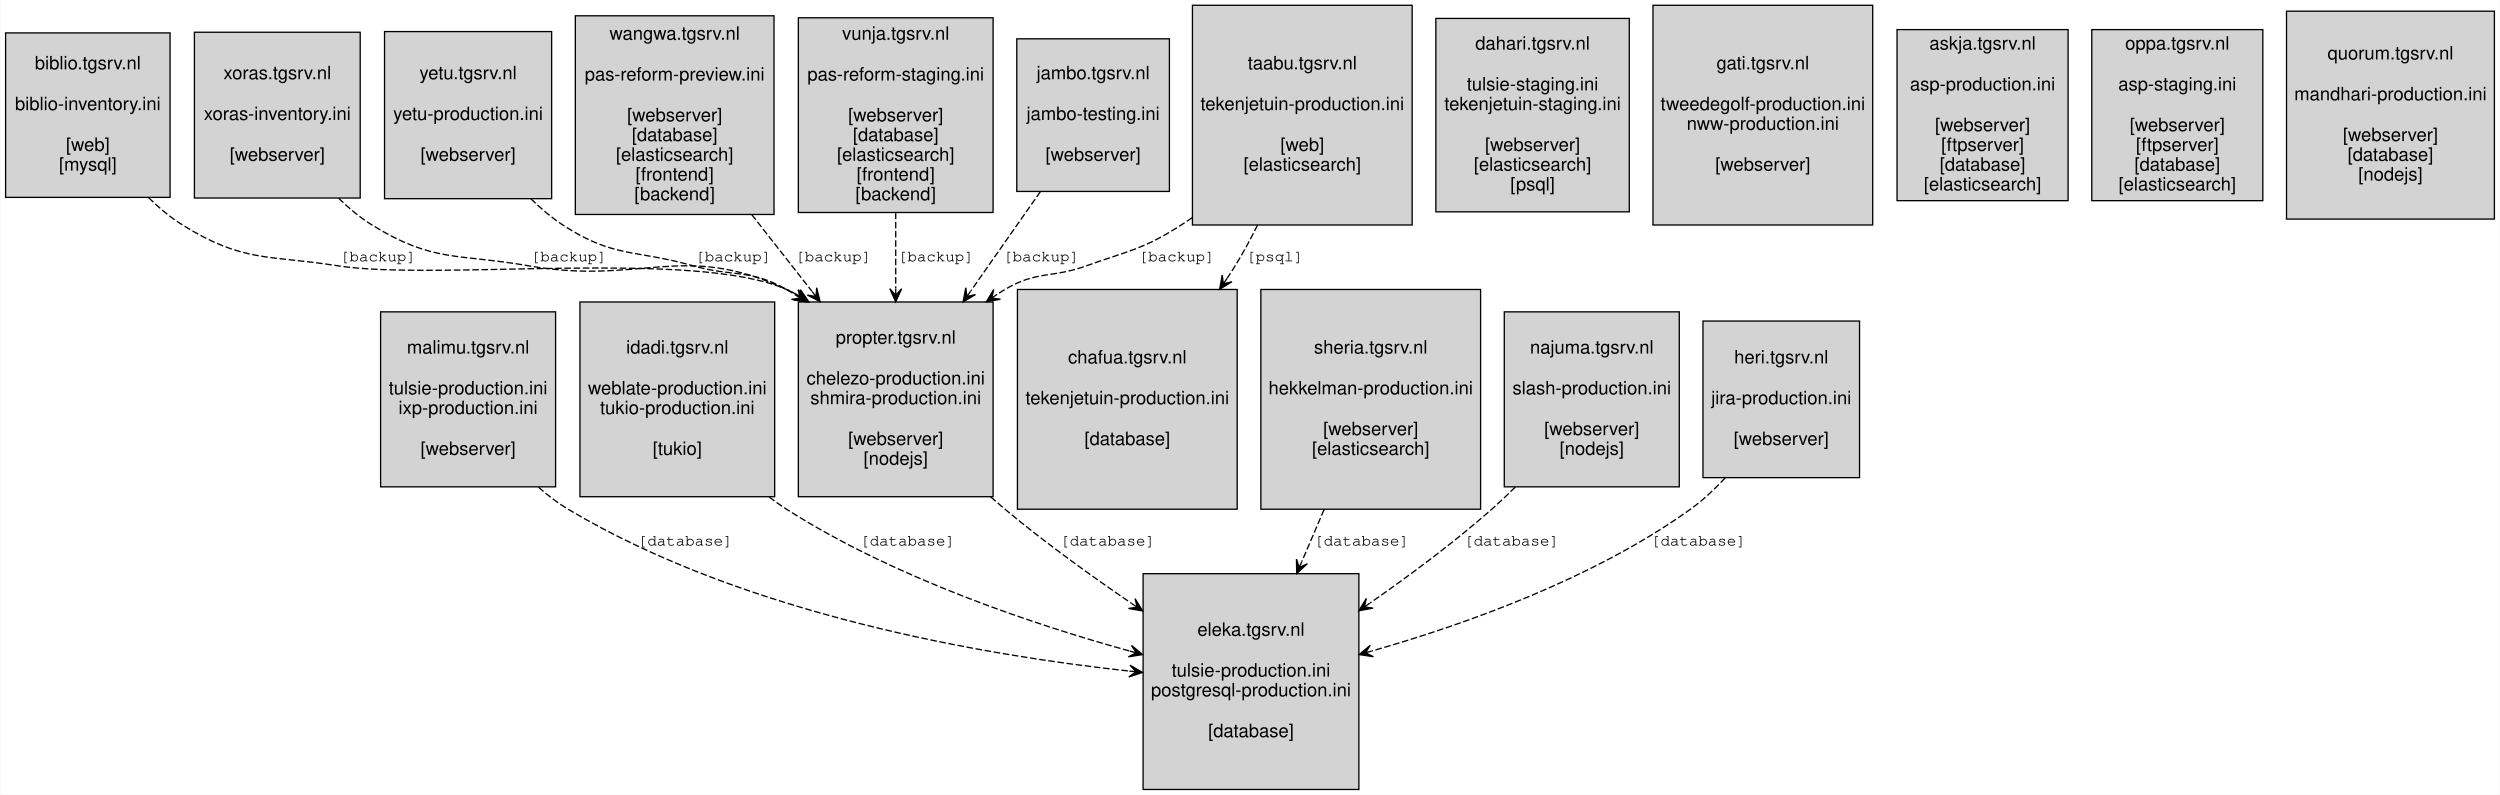
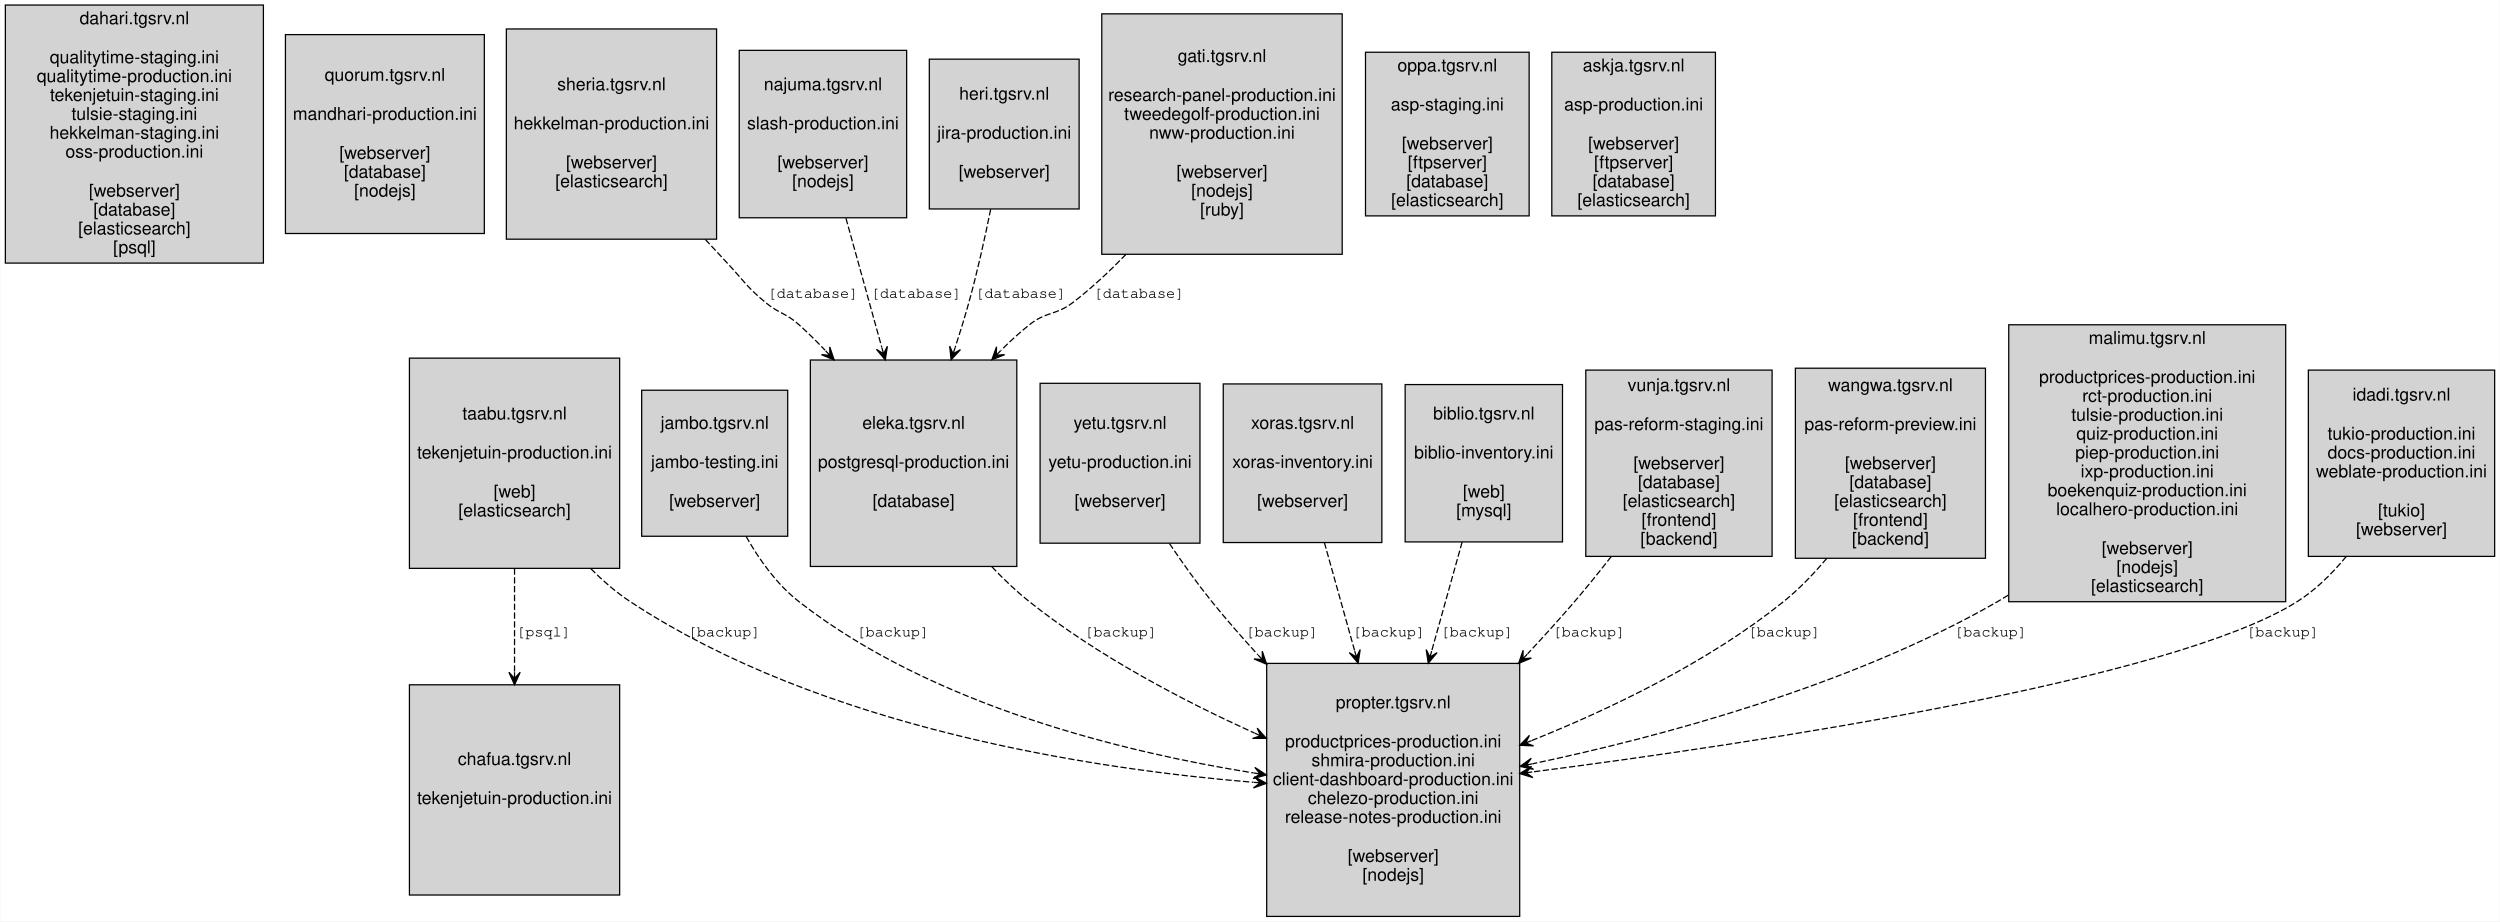
- <svg xmlns="http://www.w3.org/2000/svg" width="1900pt" height="604pt" viewBox="0.00 0.00 1899.50 604.00">
-   <g id="graph0" class="graph" transform="scale(1 1) rotate(0) translate(4 600)">
-     <polygon fill="white" stroke="none" points="-4,4 -4,-600 1895.5,-600 1895.5,4 -4,4" />
+ <svg xmlns="http://www.w3.org/2000/svg" width="1986pt" height="732pt" viewBox="0.00 0.00 1985.50 732.00">
+   <g id="graph0" class="graph" transform="scale(1 1) rotate(0) translate(4 728)">
+     <polygon fill="white" stroke="none" points="-4,4 -4,-728 1981.5,-728 1981.5,4 -4,4" />
    <g id="node1" class="node">
-       <polygon fill="lightgray" stroke="black" points="418,-363 285,-363 285,-230 418,-230 418,-363" />
-       <text text-anchor="middle" x="351.5" y="-331.3" font-family="Helvetica,sans-Serif" font-size="14.00">malimu.tgsrv.nl</text>
-       <text text-anchor="middle" x="351.5" y="-300.3" font-family="Helvetica,sans-Serif" font-size="14.00">tulsie-production.ini</text>
-       <text text-anchor="middle" x="351.5" y="-285.3" font-family="Helvetica,sans-Serif" font-size="14.00">ixp-production.ini</text>
-       <text text-anchor="middle" x="351.5" y="-254.3" font-family="Helvetica,sans-Serif" font-size="14.00">[webserver]</text>
+       <polygon fill="lightgray" stroke="black" points="205,-724 1.42109e-14,-724 1.42109e-14,-519 205,-519 205,-724" />
+       <text text-anchor="middle" x="102.5" y="-708.8" font-family="Helvetica,sans-Serif" font-size="14.00">dahari.tgsrv.nl</text>
+       <text text-anchor="middle" x="102.5" y="-677.8" font-family="Helvetica,sans-Serif" font-size="14.00">qualitytime-staging.ini</text>
+       <text text-anchor="middle" x="102.5" y="-662.8" font-family="Helvetica,sans-Serif" font-size="14.00">qualitytime-production.ini</text>
+       <text text-anchor="middle" x="102.5" y="-647.8" font-family="Helvetica,sans-Serif" font-size="14.00">tekenjetuin-staging.ini</text>
+       <text text-anchor="middle" x="102.5" y="-632.8" font-family="Helvetica,sans-Serif" font-size="14.00">tulsie-staging.ini</text>
+       <text text-anchor="middle" x="102.5" y="-617.8" font-family="Helvetica,sans-Serif" font-size="14.00">hekkelman-staging.ini</text>
+       <text text-anchor="middle" x="102.5" y="-602.8" font-family="Helvetica,sans-Serif" font-size="14.00">oss-production.ini</text>
+       <text text-anchor="middle" x="102.5" y="-571.8" font-family="Helvetica,sans-Serif" font-size="14.00">[webserver]</text>
+       <text text-anchor="middle" x="102.5" y="-556.8" font-family="Helvetica,sans-Serif" font-size="14.00">[database]</text>
+       <text text-anchor="middle" x="102.5" y="-541.8" font-family="Helvetica,sans-Serif" font-size="14.00">[elasticsearch]</text>
+       <text text-anchor="middle" x="102.5" y="-526.8" font-family="Helvetica,sans-Serif" font-size="14.00">[psql]</text>
    </g>
    <g id="node2" class="node">
-       <polygon fill="lightgray" stroke="black" points="1028.5,-164 864.5,-164 864.5,-0 1028.5,-0 1028.5,-164" />
-       <text text-anchor="middle" x="946.5" y="-116.8" font-family="Helvetica,sans-Serif" font-size="14.00">eleka.tgsrv.nl</text>
-       <text text-anchor="middle" x="946.5" y="-85.8" font-family="Helvetica,sans-Serif" font-size="14.00">tulsie-production.ini</text>
-       <text text-anchor="middle" x="946.5" y="-70.8" font-family="Helvetica,sans-Serif" font-size="14.00">postgresql-production.ini</text>
-       <text text-anchor="middle" x="946.5" y="-39.8" font-family="Helvetica,sans-Serif" font-size="14.00">[database]</text>
+       <polygon fill="lightgray" stroke="black" points="380.5,-700.5 222.5,-700.5 222.5,-542.5 380.5,-542.5 380.5,-700.5" />
+       <text text-anchor="middle" x="301.5" y="-663.8" font-family="Helvetica,sans-Serif" font-size="14.00">quorum.tgsrv.nl</text>
+       <text text-anchor="middle" x="301.5" y="-632.8" font-family="Helvetica,sans-Serif" font-size="14.00">mandhari-production.ini</text>
+       <text text-anchor="middle" x="301.5" y="-601.8" font-family="Helvetica,sans-Serif" font-size="14.00">[webserver]</text>
+       <text text-anchor="middle" x="301.5" y="-586.8" font-family="Helvetica,sans-Serif" font-size="14.00">[database]</text>
+       <text text-anchor="middle" x="301.5" y="-571.8" font-family="Helvetica,sans-Serif" font-size="14.00">[nodejs]</text>
+     </g>
+     <g id="node3" class="node">
+       <polygon fill="lightgray" stroke="black" points="1811.5,-470 1591.5,-470 1591.5,-250 1811.5,-250 1811.5,-470" />
+       <text text-anchor="middle" x="1701.5" y="-454.8" font-family="Helvetica,sans-Serif" font-size="14.00">malimu.tgsrv.nl</text>
+       <text text-anchor="middle" x="1701.5" y="-423.8" font-family="Helvetica,sans-Serif" font-size="14.00">productprices-production.ini</text>
+       <text text-anchor="middle" x="1701.5" y="-408.8" font-family="Helvetica,sans-Serif" font-size="14.00">rct-production.ini</text>
+       <text text-anchor="middle" x="1701.5" y="-393.8" font-family="Helvetica,sans-Serif" font-size="14.00">tulsie-production.ini</text>
+       <text text-anchor="middle" x="1701.5" y="-378.8" font-family="Helvetica,sans-Serif" font-size="14.00">quiz-production.ini</text>
+       <text text-anchor="middle" x="1701.5" y="-363.8" font-family="Helvetica,sans-Serif" font-size="14.00">piep-production.ini</text>
+       <text text-anchor="middle" x="1701.5" y="-348.8" font-family="Helvetica,sans-Serif" font-size="14.00">ixp-production.ini</text>
+       <text text-anchor="middle" x="1701.5" y="-333.8" font-family="Helvetica,sans-Serif" font-size="14.00">boekenquiz-production.ini</text>
+       <text text-anchor="middle" x="1701.5" y="-318.8" font-family="Helvetica,sans-Serif" font-size="14.00">localhero-production.ini</text>
+       <text text-anchor="middle" x="1701.5" y="-287.8" font-family="Helvetica,sans-Serif" font-size="14.00">[webserver]</text>
+       <text text-anchor="middle" x="1701.5" y="-272.8" font-family="Helvetica,sans-Serif" font-size="14.00">[nodejs]</text>
+       <text text-anchor="middle" x="1701.5" y="-257.8" font-family="Helvetica,sans-Serif" font-size="14.00">[elasticsearch]</text>
+     </g>
+     <g id="node4" class="node">
+       <polygon fill="lightgray" stroke="black" points="1203,-201 1002,-201 1002,-0 1203,-0 1203,-201" />
+       <text text-anchor="middle" x="1102.5" y="-165.3" font-family="Helvetica,sans-Serif" font-size="14.00">propter.tgsrv.nl</text>
+       <text text-anchor="middle" x="1102.5" y="-134.3" font-family="Helvetica,sans-Serif" font-size="14.00">productprices-production.ini</text>
+       <text text-anchor="middle" x="1102.5" y="-119.3" font-family="Helvetica,sans-Serif" font-size="14.00">shmira-production.ini</text>
+       <text text-anchor="middle" x="1102.5" y="-104.3" font-family="Helvetica,sans-Serif" font-size="14.00">client-dashboard-production.ini</text>
+       <text text-anchor="middle" x="1102.5" y="-89.3" font-family="Helvetica,sans-Serif" font-size="14.00">chelezo-production.ini</text>
+       <text text-anchor="middle" x="1102.5" y="-74.3" font-family="Helvetica,sans-Serif" font-size="14.00">release-notes-production.ini</text>
+       <text text-anchor="middle" x="1102.5" y="-43.3" font-family="Helvetica,sans-Serif" font-size="14.00">[webserver]</text>
+       <text text-anchor="middle" x="1102.5" y="-28.3" font-family="Helvetica,sans-Serif" font-size="14.00">[nodejs]</text>
    </g>
    <g id="edge1" class="edge">
-       <path fill="none" stroke="black" stroke-dasharray="5,2" d="M405.036,-229.693C412.102,-223.434 419.638,-217.687 427.5,-213 562.316,-132.625 745.275,-101.716 854.087,-89.99" />
-       <polygon fill="black" stroke="black" points="864.057,-88.947 854.58,-94.463 859.085,-89.468 854.112,-89.988 854.112,-89.988 854.112,-89.988 859.085,-89.468 853.643,-85.512 864.057,-88.947 864.057,-88.947" />
-       <text text-anchor="middle" x="516.5" y="-185.4" font-family="Courier,monospace" font-size="12.00">[database]</text>
-     </g>
-     <g id="node3" class="node">
-       <polygon fill="lightgray" stroke="black" points="1234,-586 1087,-586 1087,-439 1234,-439 1234,-586" />
-       <text text-anchor="middle" x="1160.5" y="-562.3" font-family="Helvetica,sans-Serif" font-size="14.00">dahari.tgsrv.nl</text>
-       <text text-anchor="middle" x="1160.5" y="-531.3" font-family="Helvetica,sans-Serif" font-size="14.00">tulsie-staging.ini</text>
-       <text text-anchor="middle" x="1160.5" y="-516.3" font-family="Helvetica,sans-Serif" font-size="14.00">tekenjetuin-staging.ini</text>
-       <text text-anchor="middle" x="1160.5" y="-485.3" font-family="Helvetica,sans-Serif" font-size="14.00">[webserver]</text>
-       <text text-anchor="middle" x="1160.5" y="-470.3" font-family="Helvetica,sans-Serif" font-size="14.00">[elasticsearch]</text>
-       <text text-anchor="middle" x="1160.5" y="-455.3" font-family="Helvetica,sans-Serif" font-size="14.00">[psql]</text>
-     </g>
-     <g id="node4" class="node">
-       <polygon fill="lightgray" stroke="black" points="584.5,-370.5 436.5,-370.5 436.5,-222.5 584.5,-222.5 584.5,-370.5" />
-       <text text-anchor="middle" x="510.5" y="-331.3" font-family="Helvetica,sans-Serif" font-size="14.00">idadi.tgsrv.nl</text>
-       <text text-anchor="middle" x="510.5" y="-300.3" font-family="Helvetica,sans-Serif" font-size="14.00">weblate-production.ini</text>
-       <text text-anchor="middle" x="510.5" y="-285.3" font-family="Helvetica,sans-Serif" font-size="14.00">tukio-production.ini</text>
-       <text text-anchor="middle" x="510.5" y="-254.3" font-family="Helvetica,sans-Serif" font-size="14.00">[tukio]</text>
+       <path fill="none" stroke="black" stroke-dasharray="5,2" d="M1591.21,-255.255C1588.32,-253.428 1585.42,-251.673 1582.5,-250 1465.34,-182.792 1314.3,-142.558 1213.23,-121.254" />
+       <polygon fill="black" stroke="black" points="1203.3,-119.189 1214.01,-116.82 1208.2,-120.207 1213.09,-121.226 1213.09,-121.226 1213.09,-121.226 1208.2,-120.207 1212.17,-125.632 1203.3,-119.189 1203.3,-119.189" />
+       <text text-anchor="middle" x="1577" y="-222.4" font-family="Courier,monospace" font-size="12.00">[backup]</text>
+     </g>
+     <g id="node5" class="node">
+       <polygon fill="lightgray" stroke="black" points="1977.5,-434 1829.5,-434 1829.5,-286 1977.5,-286 1977.5,-434" />
+       <text text-anchor="middle" x="1903.5" y="-409.8" font-family="Helvetica,sans-Serif" font-size="14.00">idadi.tgsrv.nl</text>
+       <text text-anchor="middle" x="1903.5" y="-378.8" font-family="Helvetica,sans-Serif" font-size="14.00">tukio-production.ini</text>
+       <text text-anchor="middle" x="1903.5" y="-363.8" font-family="Helvetica,sans-Serif" font-size="14.00">docs-production.ini</text>
+       <text text-anchor="middle" x="1903.5" y="-348.8" font-family="Helvetica,sans-Serif" font-size="14.00">weblate-production.ini</text>
+       <text text-anchor="middle" x="1903.5" y="-317.8" font-family="Helvetica,sans-Serif" font-size="14.00">[tukio]</text>
+       <text text-anchor="middle" x="1903.5" y="-302.8" font-family="Helvetica,sans-Serif" font-size="14.00">[webserver]</text>
    </g>
    <g id="edge2" class="edge">
-       <path fill="none" stroke="black" stroke-dasharray="5,2" d="M580.32,-222.257C584.64,-218.954 589.046,-215.84 593.5,-213 674.923,-161.084 780.05,-125.771 854.337,-105.201" />
-       <polygon fill="black" stroke="black" points="864.151,-102.52 855.691,-109.497 859.328,-103.838 854.505,-105.156 854.505,-105.156 854.505,-105.156 859.328,-103.838 853.319,-100.815 864.151,-102.52 864.151,-102.52" />
-       <text text-anchor="middle" x="685.5" y="-185.4" font-family="Courier,monospace" font-size="12.00">[database]</text>
-     </g>
-     <g id="node5" class="node">
-       <polygon fill="lightgray" stroke="black" points="750.5,-370.5 602.5,-370.5 602.5,-222.5 750.5,-222.5 750.5,-370.5" />
-       <text text-anchor="middle" x="676.5" y="-338.8" font-family="Helvetica,sans-Serif" font-size="14.00">propter.tgsrv.nl</text>
-       <text text-anchor="middle" x="676.5" y="-307.8" font-family="Helvetica,sans-Serif" font-size="14.00">chelezo-production.ini</text>
-       <text text-anchor="middle" x="676.5" y="-292.8" font-family="Helvetica,sans-Serif" font-size="14.00">shmira-production.ini</text>
-       <text text-anchor="middle" x="676.5" y="-261.8" font-family="Helvetica,sans-Serif" font-size="14.00">[webserver]</text>
-       <text text-anchor="middle" x="676.5" y="-246.8" font-family="Helvetica,sans-Serif" font-size="14.00">[nodejs]</text>
+       <path fill="none" stroke="black" stroke-dasharray="5,2" d="M1859.65,-285.999C1848.43,-272.267 1835.29,-259.316 1820.5,-250 1720.58,-187.082 1388.4,-137.366 1213.07,-114.762" />
+       <polygon fill="black" stroke="black" points="1203.04,-113.476 1213.53,-110.284 1208,-114.112 1212.96,-114.748 1212.96,-114.748 1212.96,-114.748 1208,-114.112 1212.39,-119.211 1203.04,-113.476 1203.04,-113.476" />
+       <text text-anchor="middle" x="1809" y="-222.4" font-family="Courier,monospace" font-size="12.00">[backup]</text>
+     </g>
+     <g id="node6" class="node">
+       <polygon fill="lightgray" stroke="black" points="621.5,-418 505.5,-418 505.5,-302 621.5,-302 621.5,-418" />
+       <text text-anchor="middle" x="563.5" y="-387.3" font-family="Helvetica,sans-Serif" font-size="14.00">jambo.tgsrv.nl</text>
+       <text text-anchor="middle" x="563.5" y="-356.3" font-family="Helvetica,sans-Serif" font-size="14.00">jambo-testing.ini</text>
+       <text text-anchor="middle" x="563.5" y="-325.3" font-family="Helvetica,sans-Serif" font-size="14.00">[webserver]</text>
    </g>
    <g id="edge3" class="edge">
-       <path fill="none" stroke="black" stroke-dasharray="5,2" d="M748.691,-222.314C752.296,-219.113 755.911,-215.992 759.5,-213 789.609,-187.899 824.443,-162.743 855.827,-141.339" />
-       <polygon fill="black" stroke="black" points="864.152,-135.693 858.401,-145.03 860.014,-138.499 855.876,-141.306 855.876,-141.306 855.876,-141.306 860.014,-138.499 853.35,-137.581 864.152,-135.693 864.152,-135.693" />
-       <text text-anchor="middle" x="837.5" y="-185.4" font-family="Courier,monospace" font-size="12.00">[database]</text>
-     </g>
-     <g id="node6" class="node">
-       <polygon fill="lightgray" stroke="black" points="125,-575 7.10543e-15,-575 7.10543e-15,-450 125,-450 125,-575" />
-       <text text-anchor="middle" x="62.5" y="-547.3" font-family="Helvetica,sans-Serif" font-size="14.00">biblio.tgsrv.nl</text>
-       <text text-anchor="middle" x="62.5" y="-516.3" font-family="Helvetica,sans-Serif" font-size="14.00">biblio-inventory.ini</text>
-       <text text-anchor="middle" x="62.5" y="-485.3" font-family="Helvetica,sans-Serif" font-size="14.00">[web]</text>
-       <text text-anchor="middle" x="62.5" y="-470.3" font-family="Helvetica,sans-Serif" font-size="14.00">[mysql]</text>
+       <path fill="none" stroke="black" stroke-dasharray="5,2" d="M588.462,-301.835C599.068,-283.082 613.07,-263.59 630.5,-250 736.384,-167.443 888.913,-130.34 991.664,-113.962" />
+       <polygon fill="black" stroke="black" points="1001.76,-112.394 992.568,-118.376 996.818,-113.162 991.878,-113.929 991.878,-113.929 991.878,-113.929 996.818,-113.162 991.187,-109.482 1001.76,-112.394 1001.76,-112.394" />
+       <text text-anchor="middle" x="705" y="-222.4" font-family="Courier,monospace" font-size="12.00">[backup]</text>
+     </g>
+     <g id="node7" class="node">
+       <polygon fill="lightgray" stroke="black" points="803.5,-442 639.5,-442 639.5,-278 803.5,-278 803.5,-442" />
+       <text text-anchor="middle" x="721.5" y="-387.3" font-family="Helvetica,sans-Serif" font-size="14.00">eleka.tgsrv.nl</text>
+       <text text-anchor="middle" x="721.5" y="-356.3" font-family="Helvetica,sans-Serif" font-size="14.00">postgresql-production.ini</text>
+       <text text-anchor="middle" x="721.5" y="-325.3" font-family="Helvetica,sans-Serif" font-size="14.00">[database]</text>
    </g>
    <g id="edge4" class="edge">
-       <path fill="none" stroke="black" stroke-dasharray="5,2" d="M108.687,-449.801C116.613,-441.968 125.291,-434.711 134.5,-429 180.583,-400.423 198.925,-406.362 252.5,-398 327.476,-386.298 524.136,-410.773 593.5,-380 596.334,-378.743 599.124,-377.343 601.867,-375.821" />
-       <polygon fill="black" stroke="black" points="610.458,-370.572 604.27,-379.626 606.191,-373.179 601.924,-375.786 601.924,-375.786 601.924,-375.786 606.191,-373.179 599.578,-371.946 610.458,-370.572 610.458,-370.572" />
-       <text text-anchor="middle" x="283" y="-401.4" font-family="Courier,monospace" font-size="12.00">[backup]</text>
-     </g>
-     <g id="node7" class="node">
-       <polygon fill="lightgray" stroke="black" points="1419,-596 1252,-596 1252,-429 1419,-429 1419,-596" />
-       <text text-anchor="middle" x="1335.5" y="-547.3" font-family="Helvetica,sans-Serif" font-size="14.00">gati.tgsrv.nl</text>
-       <text text-anchor="middle" x="1335.5" y="-516.3" font-family="Helvetica,sans-Serif" font-size="14.00">tweedegolf-production.ini</text>
-       <text text-anchor="middle" x="1335.5" y="-501.3" font-family="Helvetica,sans-Serif" font-size="14.00">nww-production.ini</text>
-       <text text-anchor="middle" x="1335.5" y="-470.3" font-family="Helvetica,sans-Serif" font-size="14.00">[webserver]</text>
+       <path fill="none" stroke="black" stroke-dasharray="5,2" d="M783.667,-277.778C793.083,-267.812 803.134,-258.25 813.5,-250 867.435,-207.075 935.728,-171.294 992.382,-145.617" />
+       <polygon fill="black" stroke="black" points="1001.73,-141.423 994.449,-149.622 997.17,-143.469 992.608,-145.516 992.608,-145.516 992.608,-145.516 997.17,-143.469 990.766,-141.41 1001.73,-141.423 1001.73,-141.423" />
+       <text text-anchor="middle" x="886" y="-222.4" font-family="Courier,monospace" font-size="12.00">[backup]</text>
    </g>
    <g id="node8" class="node">
-       <polygon fill="lightgray" stroke="black" points="269.5,-575.5 143.5,-575.5 143.5,-449.5 269.5,-449.5 269.5,-575.5" />
-       <text text-anchor="middle" x="206.5" y="-539.8" font-family="Helvetica,sans-Serif" font-size="14.00">xoras.tgsrv.nl</text>
-       <text text-anchor="middle" x="206.5" y="-508.8" font-family="Helvetica,sans-Serif" font-size="14.00">xoras-inventory.ini</text>
-       <text text-anchor="middle" x="206.5" y="-477.8" font-family="Helvetica,sans-Serif" font-size="14.00">[webserver]</text>
+       <polygon fill="lightgray" stroke="black" points="488,-443.5 321,-443.5 321,-276.5 488,-276.5 488,-443.5" />
+       <text text-anchor="middle" x="404.5" y="-394.8" font-family="Helvetica,sans-Serif" font-size="14.00">taabu.tgsrv.nl</text>
+       <text text-anchor="middle" x="404.5" y="-363.8" font-family="Helvetica,sans-Serif" font-size="14.00">tekenjetuin-production.ini</text>
+       <text text-anchor="middle" x="404.5" y="-332.8" font-family="Helvetica,sans-Serif" font-size="14.00">[web]</text>
+       <text text-anchor="middle" x="404.5" y="-317.8" font-family="Helvetica,sans-Serif" font-size="14.00">[elasticsearch]</text>
+     </g>
+     <g id="edge6" class="edge">
+       <path fill="none" stroke="black" stroke-dasharray="5,2" d="M465.087,-276.242C474.783,-266.457 485.332,-257.355 496.5,-250 648.765,-149.715 862.773,-117.107 991.511,-106.535" />
+       <polygon fill="black" stroke="black" points="1001.78,-105.724 992.165,-110.998 996.795,-106.118 991.81,-106.511 991.81,-106.511 991.81,-106.511 996.795,-106.118 991.456,-102.025 1001.78,-105.724 1001.78,-105.724" />
+       <text text-anchor="middle" x="571" y="-222.4" font-family="Courier,monospace" font-size="12.00">[backup]</text>
+     </g>
+     <g id="node9" class="node">
+       <polygon fill="lightgray" stroke="black" points="488,-184 321,-184 321,-17 488,-17 488,-184" />
+       <text text-anchor="middle" x="404.5" y="-120.3" font-family="Helvetica,sans-Serif" font-size="14.00">chafua.tgsrv.nl</text>
+       <text text-anchor="middle" x="404.5" y="-89.3" font-family="Helvetica,sans-Serif" font-size="14.00">tekenjetuin-production.ini</text>
    </g>
    <g id="edge5" class="edge">
-       <path fill="none" stroke="black" stroke-dasharray="5,2" d="M253.094,-449.372C260.909,-441.7 269.447,-434.601 278.5,-429 324.978,-400.245 343.664,-407.419 397.5,-398 483.669,-382.924 514.242,-417.021 593.5,-380 596.132,-378.771 598.728,-377.421 601.286,-375.969" />
-       <polygon fill="black" stroke="black" points="609.823,-370.661 603.706,-379.763 605.577,-373.302 601.33,-375.942 601.33,-375.942 601.33,-375.942 605.577,-373.302 598.954,-372.12 609.823,-370.661 609.823,-370.661" />
-       <text text-anchor="middle" x="428" y="-401.4" font-family="Courier,monospace" font-size="12.00">[backup]</text>
-     </g>
-     <g id="node9" class="node">
-       <polygon fill="lightgray" stroke="black" points="415,-576 288,-576 288,-449 415,-449 415,-576" />
-       <text text-anchor="middle" x="351.5" y="-539.8" font-family="Helvetica,sans-Serif" font-size="14.00">yetu.tgsrv.nl</text>
-       <text text-anchor="middle" x="351.5" y="-508.8" font-family="Helvetica,sans-Serif" font-size="14.00">yetu-production.ini</text>
-       <text text-anchor="middle" x="351.5" y="-477.8" font-family="Helvetica,sans-Serif" font-size="14.00">[webserver]</text>
-     </g>
-     <g id="edge6" class="edge">
-       <path fill="none" stroke="black" stroke-dasharray="5,2" d="M399.184,-448.946C406.731,-441.527 414.904,-434.612 423.5,-429 462.108,-403.796 478.137,-410.559 522.5,-398 553.823,-389.133 565.174,-396.043 593.5,-380 595.511,-378.861 597.507,-377.66 599.486,-376.406" />
-       <polygon fill="black" stroke="black" points="608.041,-370.584 602.305,-379.93 603.907,-373.397 599.774,-376.21 599.774,-376.21 599.774,-376.21 603.907,-373.397 597.242,-372.49 608.041,-370.584 608.041,-370.584" />
-       <text text-anchor="middle" x="553" y="-401.4" font-family="Courier,monospace" font-size="12.00">[backup]</text>
+       <path fill="none" stroke="black" stroke-dasharray="5,2" d="M404.5,-276.463C404.5,-250.244 404.5,-221.078 404.5,-194.193" />
+       <polygon fill="black" stroke="black" points="404.5,-184.011 409,-194.011 404.5,-189.011 404.5,-194.011 404.5,-194.011 404.5,-194.011 404.5,-189.011 400,-194.012 404.5,-184.011 404.5,-184.011" />
+       <text text-anchor="middle" x="427.5" y="-222.4" font-family="Courier,monospace" font-size="12.00">[psql]</text>
    </g>
    <g id="node10" class="node">
-       <polygon fill="lightgray" stroke="black" points="1121,-380 954,-380 954,-213 1121,-213 1121,-380" />
-       <text text-anchor="middle" x="1037.5" y="-331.3" font-family="Helvetica,sans-Serif" font-size="14.00">sheria.tgsrv.nl</text>
-       <text text-anchor="middle" x="1037.5" y="-300.3" font-family="Helvetica,sans-Serif" font-size="14.00">hekkelman-production.ini</text>
-       <text text-anchor="middle" x="1037.5" y="-269.3" font-family="Helvetica,sans-Serif" font-size="14.00">[webserver]</text>
-       <text text-anchor="middle" x="1037.5" y="-254.3" font-family="Helvetica,sans-Serif" font-size="14.00">[elasticsearch]</text>
+       <polygon fill="lightgray" stroke="black" points="1210.5,-686.5 1080.5,-686.5 1080.5,-556.5 1210.5,-556.5 1210.5,-686.5" />
+       <text text-anchor="middle" x="1145.5" y="-671.3" font-family="Helvetica,sans-Serif" font-size="14.00">oppa.tgsrv.nl</text>
+       <text text-anchor="middle" x="1145.5" y="-640.3" font-family="Helvetica,sans-Serif" font-size="14.00">asp-staging.ini</text>
+       <text text-anchor="middle" x="1145.5" y="-609.3" font-family="Helvetica,sans-Serif" font-size="14.00">[webserver]</text>
+       <text text-anchor="middle" x="1145.5" y="-594.3" font-family="Helvetica,sans-Serif" font-size="14.00">[ftpserver]</text>
+       <text text-anchor="middle" x="1145.5" y="-579.3" font-family="Helvetica,sans-Serif" font-size="14.00">[database]</text>
+       <text text-anchor="middle" x="1145.5" y="-564.3" font-family="Helvetica,sans-Serif" font-size="14.00">[elasticsearch]</text>
+     </g>
+     <g id="node11" class="node">
+       <polygon fill="lightgray" stroke="black" points="1358.5,-686.5 1228.5,-686.5 1228.5,-556.5 1358.5,-556.5 1358.5,-686.5" />
+       <text text-anchor="middle" x="1293.5" y="-671.3" font-family="Helvetica,sans-Serif" font-size="14.00">askja.tgsrv.nl</text>
+       <text text-anchor="middle" x="1293.5" y="-640.3" font-family="Helvetica,sans-Serif" font-size="14.00">asp-production.ini</text>
+       <text text-anchor="middle" x="1293.5" y="-609.3" font-family="Helvetica,sans-Serif" font-size="14.00">[webserver]</text>
+       <text text-anchor="middle" x="1293.5" y="-594.3" font-family="Helvetica,sans-Serif" font-size="14.00">[ftpserver]</text>
+       <text text-anchor="middle" x="1293.5" y="-579.3" font-family="Helvetica,sans-Serif" font-size="14.00">[database]</text>
+       <text text-anchor="middle" x="1293.5" y="-564.3" font-family="Helvetica,sans-Serif" font-size="14.00">[elasticsearch]</text>
+     </g>
+     <g id="node12" class="node">
+       <polygon fill="lightgray" stroke="black" points="949,-423.5 822,-423.5 822,-296.5 949,-296.5 949,-423.5" />
+       <text text-anchor="middle" x="885.5" y="-387.3" font-family="Helvetica,sans-Serif" font-size="14.00">yetu.tgsrv.nl</text>
+       <text text-anchor="middle" x="885.5" y="-356.3" font-family="Helvetica,sans-Serif" font-size="14.00">yetu-production.ini</text>
+       <text text-anchor="middle" x="885.5" y="-325.3" font-family="Helvetica,sans-Serif" font-size="14.00">[webserver]</text>
    </g>
    <g id="edge7" class="edge">
-       <path fill="none" stroke="black" stroke-dasharray="5,2" d="M1002.06,-212.733C996.555,-199.886 990.847,-186.557 985.276,-173.549" />
-       <polygon fill="black" stroke="black" points="981.249,-164.145 989.322,-171.566 983.217,-168.741 985.186,-173.337 985.186,-173.337 985.186,-173.337 983.217,-168.741 981.049,-175.109 981.249,-164.145 981.249,-164.145" />
-       <text text-anchor="middle" x="1030.5" y="-185.4" font-family="Courier,monospace" font-size="12.00">[database]</text>
-     </g>
-     <g id="node11" class="node">
-       <polygon fill="lightgray" stroke="black" points="584,-588 433,-588 433,-437 584,-437 584,-588" />
-       <text text-anchor="middle" x="508.5" y="-569.8" font-family="Helvetica,sans-Serif" font-size="14.00">wangwa.tgsrv.nl</text>
-       <text text-anchor="middle" x="508.5" y="-538.8" font-family="Helvetica,sans-Serif" font-size="14.00">pas-reform-preview.ini</text>
-       <text text-anchor="middle" x="508.5" y="-507.8" font-family="Helvetica,sans-Serif" font-size="14.00">[webserver]</text>
-       <text text-anchor="middle" x="508.5" y="-492.8" font-family="Helvetica,sans-Serif" font-size="14.00">[database]</text>
-       <text text-anchor="middle" x="508.5" y="-477.8" font-family="Helvetica,sans-Serif" font-size="14.00">[elasticsearch]</text>
-       <text text-anchor="middle" x="508.5" y="-462.8" font-family="Helvetica,sans-Serif" font-size="14.00">[frontend]</text>
-       <text text-anchor="middle" x="508.5" y="-447.8" font-family="Helvetica,sans-Serif" font-size="14.00">[backend]</text>
+       <path fill="none" stroke="black" stroke-dasharray="5,2" d="M924.744,-296.226C935.188,-280.723 946.827,-264.433 958.5,-250 969.837,-235.982 982.266,-221.751 994.922,-207.93" />
+       <polygon fill="black" stroke="black" points="1001.97,-200.297 998.492,-210.697 998.578,-203.97 995.186,-207.644 995.186,-207.644 995.186,-207.644 998.578,-203.97 991.88,-204.591 1001.97,-200.297 1001.97,-200.297" />
+       <text text-anchor="middle" x="1014" y="-222.4" font-family="Courier,monospace" font-size="12.00">[backup]</text>
+     </g>
+     <g id="node13" class="node">
+       <polygon fill="lightgray" stroke="black" points="1093.5,-423 967.5,-423 967.5,-297 1093.5,-297 1093.5,-423" />
+       <text text-anchor="middle" x="1030.5" y="-387.3" font-family="Helvetica,sans-Serif" font-size="14.00">xoras.tgsrv.nl</text>
+       <text text-anchor="middle" x="1030.5" y="-356.3" font-family="Helvetica,sans-Serif" font-size="14.00">xoras-inventory.ini</text>
+       <text text-anchor="middle" x="1030.5" y="-325.3" font-family="Helvetica,sans-Serif" font-size="14.00">[webserver]</text>
    </g>
    <g id="edge8" class="edge">
-       <path fill="none" stroke="black" stroke-dasharray="5,2" d="M567.022,-436.954C581.771,-418.166 597.678,-397.904 612.673,-378.804" />
-       <polygon fill="black" stroke="black" points="619.037,-370.696 616.402,-381.341 615.95,-374.629 612.862,-378.562 612.862,-378.562 612.862,-378.562 615.95,-374.629 609.323,-375.783 619.037,-370.696 619.037,-370.696" />
-       <text text-anchor="middle" x="629" y="-401.4" font-family="Courier,monospace" font-size="12.00">[backup]</text>
-     </g>
-     <g id="node12" class="node">
-       <polygon fill="lightgray" stroke="black" points="750.5,-586.5 602.5,-586.5 602.5,-438.5 750.5,-438.5 750.5,-586.5" />
-       <text text-anchor="middle" x="676.5" y="-569.8" font-family="Helvetica,sans-Serif" font-size="14.00">vunja.tgsrv.nl</text>
-       <text text-anchor="middle" x="676.5" y="-538.8" font-family="Helvetica,sans-Serif" font-size="14.00">pas-reform-staging.ini</text>
-       <text text-anchor="middle" x="676.5" y="-507.8" font-family="Helvetica,sans-Serif" font-size="14.00">[webserver]</text>
-       <text text-anchor="middle" x="676.5" y="-492.8" font-family="Helvetica,sans-Serif" font-size="14.00">[database]</text>
-       <text text-anchor="middle" x="676.5" y="-477.8" font-family="Helvetica,sans-Serif" font-size="14.00">[elasticsearch]</text>
-       <text text-anchor="middle" x="676.5" y="-462.8" font-family="Helvetica,sans-Serif" font-size="14.00">[frontend]</text>
-       <text text-anchor="middle" x="676.5" y="-447.8" font-family="Helvetica,sans-Serif" font-size="14.00">[backend]</text>
+       <path fill="none" stroke="black" stroke-dasharray="5,2" d="M1047.84,-296.995C1055.05,-271.19 1063.65,-240.441 1071.87,-211.057" />
+       <polygon fill="black" stroke="black" points="1074.64,-201.153 1076.28,-211.996 1073.29,-205.969 1071.94,-210.784 1071.94,-210.784 1071.94,-210.784 1073.29,-205.969 1067.61,-209.572 1074.64,-201.153 1074.64,-201.153" />
+       <text text-anchor="middle" x="1099" y="-222.4" font-family="Courier,monospace" font-size="12.00">[backup]</text>
+     </g>
+     <g id="node14" class="node">
+       <polygon fill="lightgray" stroke="black" points="565,-705 398,-705 398,-538 565,-538 565,-705" />
+       <text text-anchor="middle" x="481.5" y="-656.3" font-family="Helvetica,sans-Serif" font-size="14.00">sheria.tgsrv.nl</text>
+       <text text-anchor="middle" x="481.5" y="-625.3" font-family="Helvetica,sans-Serif" font-size="14.00">hekkelman-production.ini</text>
+       <text text-anchor="middle" x="481.5" y="-594.3" font-family="Helvetica,sans-Serif" font-size="14.00">[webserver]</text>
+       <text text-anchor="middle" x="481.5" y="-579.3" font-family="Helvetica,sans-Serif" font-size="14.00">[elasticsearch]</text>
    </g>
    <g id="edge9" class="edge">
-       <path fill="none" stroke="black" stroke-dasharray="5,2" d="M676.5,-438.452C676.5,-419.875 676.5,-399.774 676.5,-380.732" />
-       <polygon fill="black" stroke="black" points="676.5,-370.582 681,-380.582 676.5,-375.582 676.5,-380.582 676.5,-380.582 676.5,-380.582 676.5,-375.582 672,-380.582 676.5,-370.582 676.5,-370.582" />
-       <text text-anchor="middle" x="707" y="-401.4" font-family="Courier,monospace" font-size="12.00">[backup]</text>
-     </g>
-     <g id="node13" class="node">
-       <polygon fill="lightgray" stroke="black" points="1567.5,-577.5 1437.5,-577.5 1437.5,-447.5 1567.5,-447.5 1567.5,-577.5" />
-       <text text-anchor="middle" x="1502.5" y="-562.3" font-family="Helvetica,sans-Serif" font-size="14.00">askja.tgsrv.nl</text>
-       <text text-anchor="middle" x="1502.5" y="-531.3" font-family="Helvetica,sans-Serif" font-size="14.00">asp-production.ini</text>
-       <text text-anchor="middle" x="1502.5" y="-500.3" font-family="Helvetica,sans-Serif" font-size="14.00">[webserver]</text>
-       <text text-anchor="middle" x="1502.5" y="-485.3" font-family="Helvetica,sans-Serif" font-size="14.00">[ftpserver]</text>
-       <text text-anchor="middle" x="1502.5" y="-470.3" font-family="Helvetica,sans-Serif" font-size="14.00">[database]</text>
-       <text text-anchor="middle" x="1502.5" y="-455.3" font-family="Helvetica,sans-Serif" font-size="14.00">[elasticsearch]</text>
-     </g>
-     <g id="node14" class="node">
-       <polygon fill="lightgray" stroke="black" points="1715.5,-577.5 1585.5,-577.5 1585.5,-447.5 1715.5,-447.5 1715.5,-577.5" />
-       <text text-anchor="middle" x="1650.5" y="-562.3" font-family="Helvetica,sans-Serif" font-size="14.00">oppa.tgsrv.nl</text>
-       <text text-anchor="middle" x="1650.5" y="-531.3" font-family="Helvetica,sans-Serif" font-size="14.00">asp-staging.ini</text>
-       <text text-anchor="middle" x="1650.5" y="-500.3" font-family="Helvetica,sans-Serif" font-size="14.00">[webserver]</text>
-       <text text-anchor="middle" x="1650.5" y="-485.3" font-family="Helvetica,sans-Serif" font-size="14.00">[ftpserver]</text>
-       <text text-anchor="middle" x="1650.5" y="-470.3" font-family="Helvetica,sans-Serif" font-size="14.00">[database]</text>
-       <text text-anchor="middle" x="1650.5" y="-455.3" font-family="Helvetica,sans-Serif" font-size="14.00">[elasticsearch]</text>
+       <path fill="none" stroke="black" stroke-dasharray="5,2" d="M556.089,-537.756C561.956,-531.387 567.81,-525.075 573.5,-519 586.607,-505.006 588.773,-500.277 603.5,-488 614.578,-478.765 619.768,-479.635 630.5,-470 637.505,-463.711 644.445,-456.873 651.184,-449.79" />
+       <polygon fill="black" stroke="black" points="658.41,-442.021 654.894,-452.408 655.005,-445.682 651.599,-449.343 651.599,-449.343 651.599,-449.343 655.005,-445.682 648.304,-446.278 658.41,-442.021 658.41,-442.021" />
+       <text text-anchor="middle" x="641.5" y="-491.4" font-family="Courier,monospace" font-size="12.00">[database]</text>
    </g>
    <g id="node15" class="node">
-       <polygon fill="lightgray" stroke="black" points="884.5,-570.5 768.5,-570.5 768.5,-454.5 884.5,-454.5 884.5,-570.5" />
-       <text text-anchor="middle" x="826.5" y="-539.8" font-family="Helvetica,sans-Serif" font-size="14.00">jambo.tgsrv.nl</text>
-       <text text-anchor="middle" x="826.5" y="-508.8" font-family="Helvetica,sans-Serif" font-size="14.00">jambo-testing.ini</text>
-       <text text-anchor="middle" x="826.5" y="-477.8" font-family="Helvetica,sans-Serif" font-size="14.00">[webserver]</text>
+       <polygon fill="lightgray" stroke="black" points="716,-688 583,-688 583,-555 716,-555 716,-688" />
+       <text text-anchor="middle" x="649.5" y="-656.3" font-family="Helvetica,sans-Serif" font-size="14.00">najuma.tgsrv.nl</text>
+       <text text-anchor="middle" x="649.5" y="-625.3" font-family="Helvetica,sans-Serif" font-size="14.00">slash-production.ini</text>
+       <text text-anchor="middle" x="649.5" y="-594.3" font-family="Helvetica,sans-Serif" font-size="14.00">[webserver]</text>
+       <text text-anchor="middle" x="649.5" y="-579.3" font-family="Helvetica,sans-Serif" font-size="14.00">[nodejs]</text>
    </g>
    <g id="edge10" class="edge">
-       <path fill="none" stroke="black" stroke-dasharray="5,2" d="M786.5,-454.433C770.281,-431.295 751.248,-404.141 733.615,-378.985" />
-       <polygon fill="black" stroke="black" points="727.695,-370.539 737.12,-376.145 730.565,-374.633 733.435,-378.728 733.435,-378.728 733.435,-378.728 730.565,-374.633 729.75,-381.31 727.695,-370.539 727.695,-370.539" />
-       <text text-anchor="middle" x="787" y="-401.4" font-family="Courier,monospace" font-size="12.00">[backup]</text>
+       <path fill="none" stroke="black" stroke-dasharray="5,2" d="M667.762,-554.682C676.407,-523.522 686.872,-485.804 696.262,-451.963" />
+       <polygon fill="black" stroke="black" points="699.008,-442.065 700.671,-452.904 697.671,-446.883 696.334,-451.701 696.334,-451.701 696.334,-451.701 697.671,-446.883 691.998,-450.498 699.008,-442.065 699.008,-442.065" />
+       <text text-anchor="middle" x="723.5" y="-491.4" font-family="Courier,monospace" font-size="12.00">[database]</text>
    </g>
    <g id="node16" class="node">
-       <polygon fill="lightgray" stroke="black" points="1272,-363 1139,-363 1139,-230 1272,-230 1272,-363" />
-       <text text-anchor="middle" x="1205.5" y="-331.3" font-family="Helvetica,sans-Serif" font-size="14.00">najuma.tgsrv.nl</text>
-       <text text-anchor="middle" x="1205.5" y="-300.3" font-family="Helvetica,sans-Serif" font-size="14.00">slash-production.ini</text>
-       <text text-anchor="middle" x="1205.5" y="-269.3" font-family="Helvetica,sans-Serif" font-size="14.00">[webserver]</text>
-       <text text-anchor="middle" x="1205.5" y="-254.3" font-family="Helvetica,sans-Serif" font-size="14.00">[nodejs]</text>
+       <polygon fill="lightgray" stroke="black" points="1237,-422.5 1112,-422.5 1112,-297.5 1237,-297.5 1237,-422.5" />
+       <text text-anchor="middle" x="1174.5" y="-394.8" font-family="Helvetica,sans-Serif" font-size="14.00">biblio.tgsrv.nl</text>
+       <text text-anchor="middle" x="1174.5" y="-363.8" font-family="Helvetica,sans-Serif" font-size="14.00">biblio-inventory.ini</text>
+       <text text-anchor="middle" x="1174.5" y="-332.8" font-family="Helvetica,sans-Serif" font-size="14.00">[web]</text>
+       <text text-anchor="middle" x="1174.5" y="-317.8" font-family="Helvetica,sans-Serif" font-size="14.00">[mysql]</text>
    </g>
    <g id="edge11" class="edge">
-       <path fill="none" stroke="black" stroke-dasharray="5,2" d="M1147.4,-229.837C1141.51,-223.98 1135.49,-218.277 1129.5,-213 1100.9,-187.809 1067.44,-162.892 1037.01,-141.715" />
-       <polygon fill="black" stroke="black" points="1028.51,-135.845 1039.3,-137.828 1032.63,-138.687 1036.74,-141.53 1036.74,-141.53 1036.74,-141.53 1032.63,-138.687 1034.18,-145.232 1028.51,-135.845 1028.51,-135.845" />
-       <text text-anchor="middle" x="1144.5" y="-185.4" font-family="Courier,monospace" font-size="12.00">[database]</text>
+       <path fill="none" stroke="black" stroke-dasharray="5,2" d="M1157.25,-297.322C1150.02,-271.456 1141.39,-240.579 1133.14,-211.075" />
+       <polygon fill="black" stroke="black" points="1130.36,-201.132 1137.38,-209.551 1131.7,-205.947 1133.05,-210.762 1133.05,-210.762 1133.05,-210.762 1131.7,-205.947 1128.72,-211.974 1130.36,-201.132 1130.36,-201.132" />
+       <text text-anchor="middle" x="1169" y="-222.4" font-family="Courier,monospace" font-size="12.00">[backup]</text>
    </g>
    <g id="node17" class="node">
-       <polygon fill="lightgray" stroke="black" points="1409,-356 1290,-356 1290,-237 1409,-237 1409,-356" />
-       <text text-anchor="middle" x="1349.5" y="-323.8" font-family="Helvetica,sans-Serif" font-size="14.00">heri.tgsrv.nl</text>
-       <text text-anchor="middle" x="1349.5" y="-292.8" font-family="Helvetica,sans-Serif" font-size="14.00">jira-production.ini</text>
-       <text text-anchor="middle" x="1349.5" y="-261.8" font-family="Helvetica,sans-Serif" font-size="14.00">[webserver]</text>
+       <polygon fill="lightgray" stroke="black" points="853,-681 734,-681 734,-562 853,-562 853,-681" />
+       <text text-anchor="middle" x="793.5" y="-648.8" font-family="Helvetica,sans-Serif" font-size="14.00">heri.tgsrv.nl</text>
+       <text text-anchor="middle" x="793.5" y="-617.8" font-family="Helvetica,sans-Serif" font-size="14.00">jira-production.ini</text>
+       <text text-anchor="middle" x="793.5" y="-586.8" font-family="Helvetica,sans-Serif" font-size="14.00">[webserver]</text>
    </g>
    <g id="edge12" class="edge">
-       <path fill="none" stroke="black" stroke-dasharray="5,2" d="M1306.88,-236.806C1298.8,-228.073 1289.9,-219.752 1280.5,-213 1207,-160.228 1109.24,-125.463 1038.49,-105.275" />
-       <polygon fill="black" stroke="black" points="1028.69,-102.523 1039.54,-100.895 1033.51,-103.875 1038.32,-105.227 1038.32,-105.227 1038.32,-105.227 1033.51,-103.875 1037.1,-109.56 1028.69,-102.523 1028.69,-102.523" />
-       <text text-anchor="middle" x="1286.5" y="-185.4" font-family="Courier,monospace" font-size="12.00">[database]</text>
+       <path fill="none" stroke="black" stroke-dasharray="5,2" d="M782.729,-561.742C778.059,-538.604 772.137,-511.9 765.5,-488 762.224,-476.202 758.442,-463.905 754.499,-451.809" />
+       <polygon fill="black" stroke="black" points="751.31,-442.165 758.722,-450.246 752.88,-446.912 754.45,-451.659 754.45,-451.659 754.45,-451.659 752.88,-446.912 750.177,-453.072 751.31,-442.165 751.31,-442.165" />
+       <text text-anchor="middle" x="806.5" y="-491.4" font-family="Courier,monospace" font-size="12.00">[database]</text>
    </g>
    <g id="node18" class="node">
-       <polygon fill="lightgray" stroke="black" points="1891.5,-591.5 1733.5,-591.5 1733.5,-433.5 1891.5,-433.5 1891.5,-591.5" />
-       <text text-anchor="middle" x="1812.5" y="-554.8" font-family="Helvetica,sans-Serif" font-size="14.00">quorum.tgsrv.nl</text>
-       <text text-anchor="middle" x="1812.5" y="-523.8" font-family="Helvetica,sans-Serif" font-size="14.00">mandhari-production.ini</text>
-       <text text-anchor="middle" x="1812.5" y="-492.8" font-family="Helvetica,sans-Serif" font-size="14.00">[webserver]</text>
-       <text text-anchor="middle" x="1812.5" y="-477.8" font-family="Helvetica,sans-Serif" font-size="14.00">[database]</text>
-       <text text-anchor="middle" x="1812.5" y="-462.8" font-family="Helvetica,sans-Serif" font-size="14.00">[nodejs]</text>
+       <polygon fill="lightgray" stroke="black" points="1062,-717 871,-717 871,-526 1062,-526 1062,-717" />
+       <text text-anchor="middle" x="966.5" y="-678.8" font-family="Helvetica,sans-Serif" font-size="14.00">gati.tgsrv.nl</text>
+       <text text-anchor="middle" x="966.5" y="-647.8" font-family="Helvetica,sans-Serif" font-size="14.00">research-panel-production.ini</text>
+       <text text-anchor="middle" x="966.5" y="-632.8" font-family="Helvetica,sans-Serif" font-size="14.00">tweedegolf-production.ini</text>
+       <text text-anchor="middle" x="966.5" y="-617.8" font-family="Helvetica,sans-Serif" font-size="14.00">nww-production.ini</text>
+       <text text-anchor="middle" x="966.5" y="-586.8" font-family="Helvetica,sans-Serif" font-size="14.00">[webserver]</text>
+       <text text-anchor="middle" x="966.5" y="-571.8" font-family="Helvetica,sans-Serif" font-size="14.00">[nodejs]</text>
+       <text text-anchor="middle" x="966.5" y="-556.8" font-family="Helvetica,sans-Serif" font-size="14.00">[ruby]</text>
+     </g>
+     <g id="edge13" class="edge">
+       <path fill="none" stroke="black" stroke-dasharray="5,2" d="M890.269,-525.985C877.117,-512.389 862.989,-499.224 848.5,-488 834.672,-477.288 827.185,-480.895 813.5,-470 805.727,-463.811 798.13,-456.885 790.845,-449.604" />
+       <polygon fill="black" stroke="black" points="783.67,-442.219 793.866,-446.255 787.154,-445.805 790.638,-449.391 790.638,-449.391 790.638,-449.391 787.154,-445.805 787.411,-452.527 783.67,-442.219 783.67,-442.219" />
+       <text text-anchor="middle" x="900.5" y="-491.4" font-family="Courier,monospace" font-size="12.00">[database]</text>
    </g>
    <g id="node19" class="node">
-       <polygon fill="lightgray" stroke="black" points="1069,-596 902,-596 902,-429 1069,-429 1069,-596" />
-       <text text-anchor="middle" x="985.5" y="-547.3" font-family="Helvetica,sans-Serif" font-size="14.00">taabu.tgsrv.nl</text>
-       <text text-anchor="middle" x="985.5" y="-516.3" font-family="Helvetica,sans-Serif" font-size="14.00">tekenjetuin-production.ini</text>
-       <text text-anchor="middle" x="985.5" y="-485.3" font-family="Helvetica,sans-Serif" font-size="14.00">[web]</text>
-       <text text-anchor="middle" x="985.5" y="-470.3" font-family="Helvetica,sans-Serif" font-size="14.00">[elasticsearch]</text>
+       <polygon fill="lightgray" stroke="black" points="1403.5,-434 1255.5,-434 1255.5,-286 1403.5,-286 1403.5,-434" />
+       <text text-anchor="middle" x="1329.5" y="-417.3" font-family="Helvetica,sans-Serif" font-size="14.00">vunja.tgsrv.nl</text>
+       <text text-anchor="middle" x="1329.5" y="-386.3" font-family="Helvetica,sans-Serif" font-size="14.00">pas-reform-staging.ini</text>
+       <text text-anchor="middle" x="1329.5" y="-355.3" font-family="Helvetica,sans-Serif" font-size="14.00">[webserver]</text>
+       <text text-anchor="middle" x="1329.5" y="-340.3" font-family="Helvetica,sans-Serif" font-size="14.00">[database]</text>
+       <text text-anchor="middle" x="1329.5" y="-325.3" font-family="Helvetica,sans-Serif" font-size="14.00">[elasticsearch]</text>
+       <text text-anchor="middle" x="1329.5" y="-310.3" font-family="Helvetica,sans-Serif" font-size="14.00">[frontend]</text>
+       <text text-anchor="middle" x="1329.5" y="-295.3" font-family="Helvetica,sans-Serif" font-size="14.00">[backend]</text>
    </g>
    <g id="edge14" class="edge">
-       <path fill="none" stroke="black" stroke-dasharray="5,2" d="M901.889,-434.613C899.101,-432.668 896.302,-430.791 893.5,-429 864.145,-410.235 854.292,-409.768 821.5,-398 794.493,-388.308 784.221,-394.566 759.5,-380 757.544,-378.848 755.601,-377.639 753.674,-376.381" />
-       <polygon fill="black" stroke="black" points="745.327,-370.569 756.105,-372.59 749.431,-373.426 753.534,-376.283 753.534,-376.283 753.534,-376.283 749.431,-373.426 750.963,-379.976 745.327,-370.569 745.327,-370.569" />
-       <text text-anchor="middle" x="890" y="-401.4" font-family="Courier,monospace" font-size="12.00">[backup]</text>
+       <path fill="none" stroke="black" stroke-dasharray="5,2" d="M1275.77,-285.925C1266.26,-273.73 1256.27,-261.36 1246.5,-250 1234.74,-236.332 1222.06,-222.314 1209.26,-208.609" />
+       <polygon fill="black" stroke="black" points="1202.15,-201.031 1212.27,-205.242 1205.57,-204.677 1208.99,-208.322 1208.99,-208.322 1208.99,-208.322 1205.57,-204.677 1205.71,-211.402 1202.15,-201.031 1202.15,-201.031" />
+       <text text-anchor="middle" x="1258" y="-222.4" font-family="Courier,monospace" font-size="12.00">[backup]</text>
    </g>
    <g id="node20" class="node">
-       <polygon fill="lightgray" stroke="black" points="936,-380 769,-380 769,-213 936,-213 936,-380" />
-       <text text-anchor="middle" x="852.5" y="-323.8" font-family="Helvetica,sans-Serif" font-size="14.00">chafua.tgsrv.nl</text>
-       <text text-anchor="middle" x="852.5" y="-292.8" font-family="Helvetica,sans-Serif" font-size="14.00">tekenjetuin-production.ini</text>
-       <text text-anchor="middle" x="852.5" y="-261.8" font-family="Helvetica,sans-Serif" font-size="14.00">[database]</text>
-     </g>
-     <g id="edge13" class="edge">
-       <path fill="none" stroke="black" stroke-dasharray="5,2" d="M951.503,-428.955C946.229,-418.313 940.517,-407.741 934.5,-398 932.551,-394.845 930.513,-391.68 928.407,-388.519" />
-       <polygon fill="black" stroke="black" points="922.682,-380.172 932.049,-385.874 925.51,-384.296 928.338,-388.419 928.338,-388.419 928.338,-388.419 925.51,-384.296 924.627,-390.964 922.682,-380.172 922.682,-380.172" />
-       <text text-anchor="middle" x="964.5" y="-401.4" font-family="Courier,monospace" font-size="12.00">[psql]</text>
+       <polygon fill="lightgray" stroke="black" points="1573,-435.5 1422,-435.5 1422,-284.5 1573,-284.5 1573,-435.5" />
+       <text text-anchor="middle" x="1497.5" y="-417.3" font-family="Helvetica,sans-Serif" font-size="14.00">wangwa.tgsrv.nl</text>
+       <text text-anchor="middle" x="1497.5" y="-386.3" font-family="Helvetica,sans-Serif" font-size="14.00">pas-reform-preview.ini</text>
+       <text text-anchor="middle" x="1497.5" y="-355.3" font-family="Helvetica,sans-Serif" font-size="14.00">[webserver]</text>
+       <text text-anchor="middle" x="1497.5" y="-340.3" font-family="Helvetica,sans-Serif" font-size="14.00">[database]</text>
+       <text text-anchor="middle" x="1497.5" y="-325.3" font-family="Helvetica,sans-Serif" font-size="14.00">[elasticsearch]</text>
+       <text text-anchor="middle" x="1497.5" y="-310.3" font-family="Helvetica,sans-Serif" font-size="14.00">[frontend]</text>
+       <text text-anchor="middle" x="1497.5" y="-295.3" font-family="Helvetica,sans-Serif" font-size="14.00">[backend]</text>
+     </g>
+     <g id="edge15" class="edge">
+       <path fill="none" stroke="black" stroke-dasharray="5,2" d="M1446.93,-284.408C1436.47,-271.984 1424.84,-259.929 1412.5,-250 1352.91,-202.048 1275.28,-164.888 1212.62,-139.733" />
+       <polygon fill="black" stroke="black" points="1203.09,-135.955 1214.04,-135.458 1207.74,-137.798 1212.39,-139.641 1212.39,-139.641 1212.39,-139.641 1207.74,-137.798 1210.73,-143.824 1203.09,-135.955 1203.09,-135.955" />
+       <text text-anchor="middle" x="1413" y="-222.4" font-family="Courier,monospace" font-size="12.00">[backup]</text>
    </g>
  </g>
</svg>
